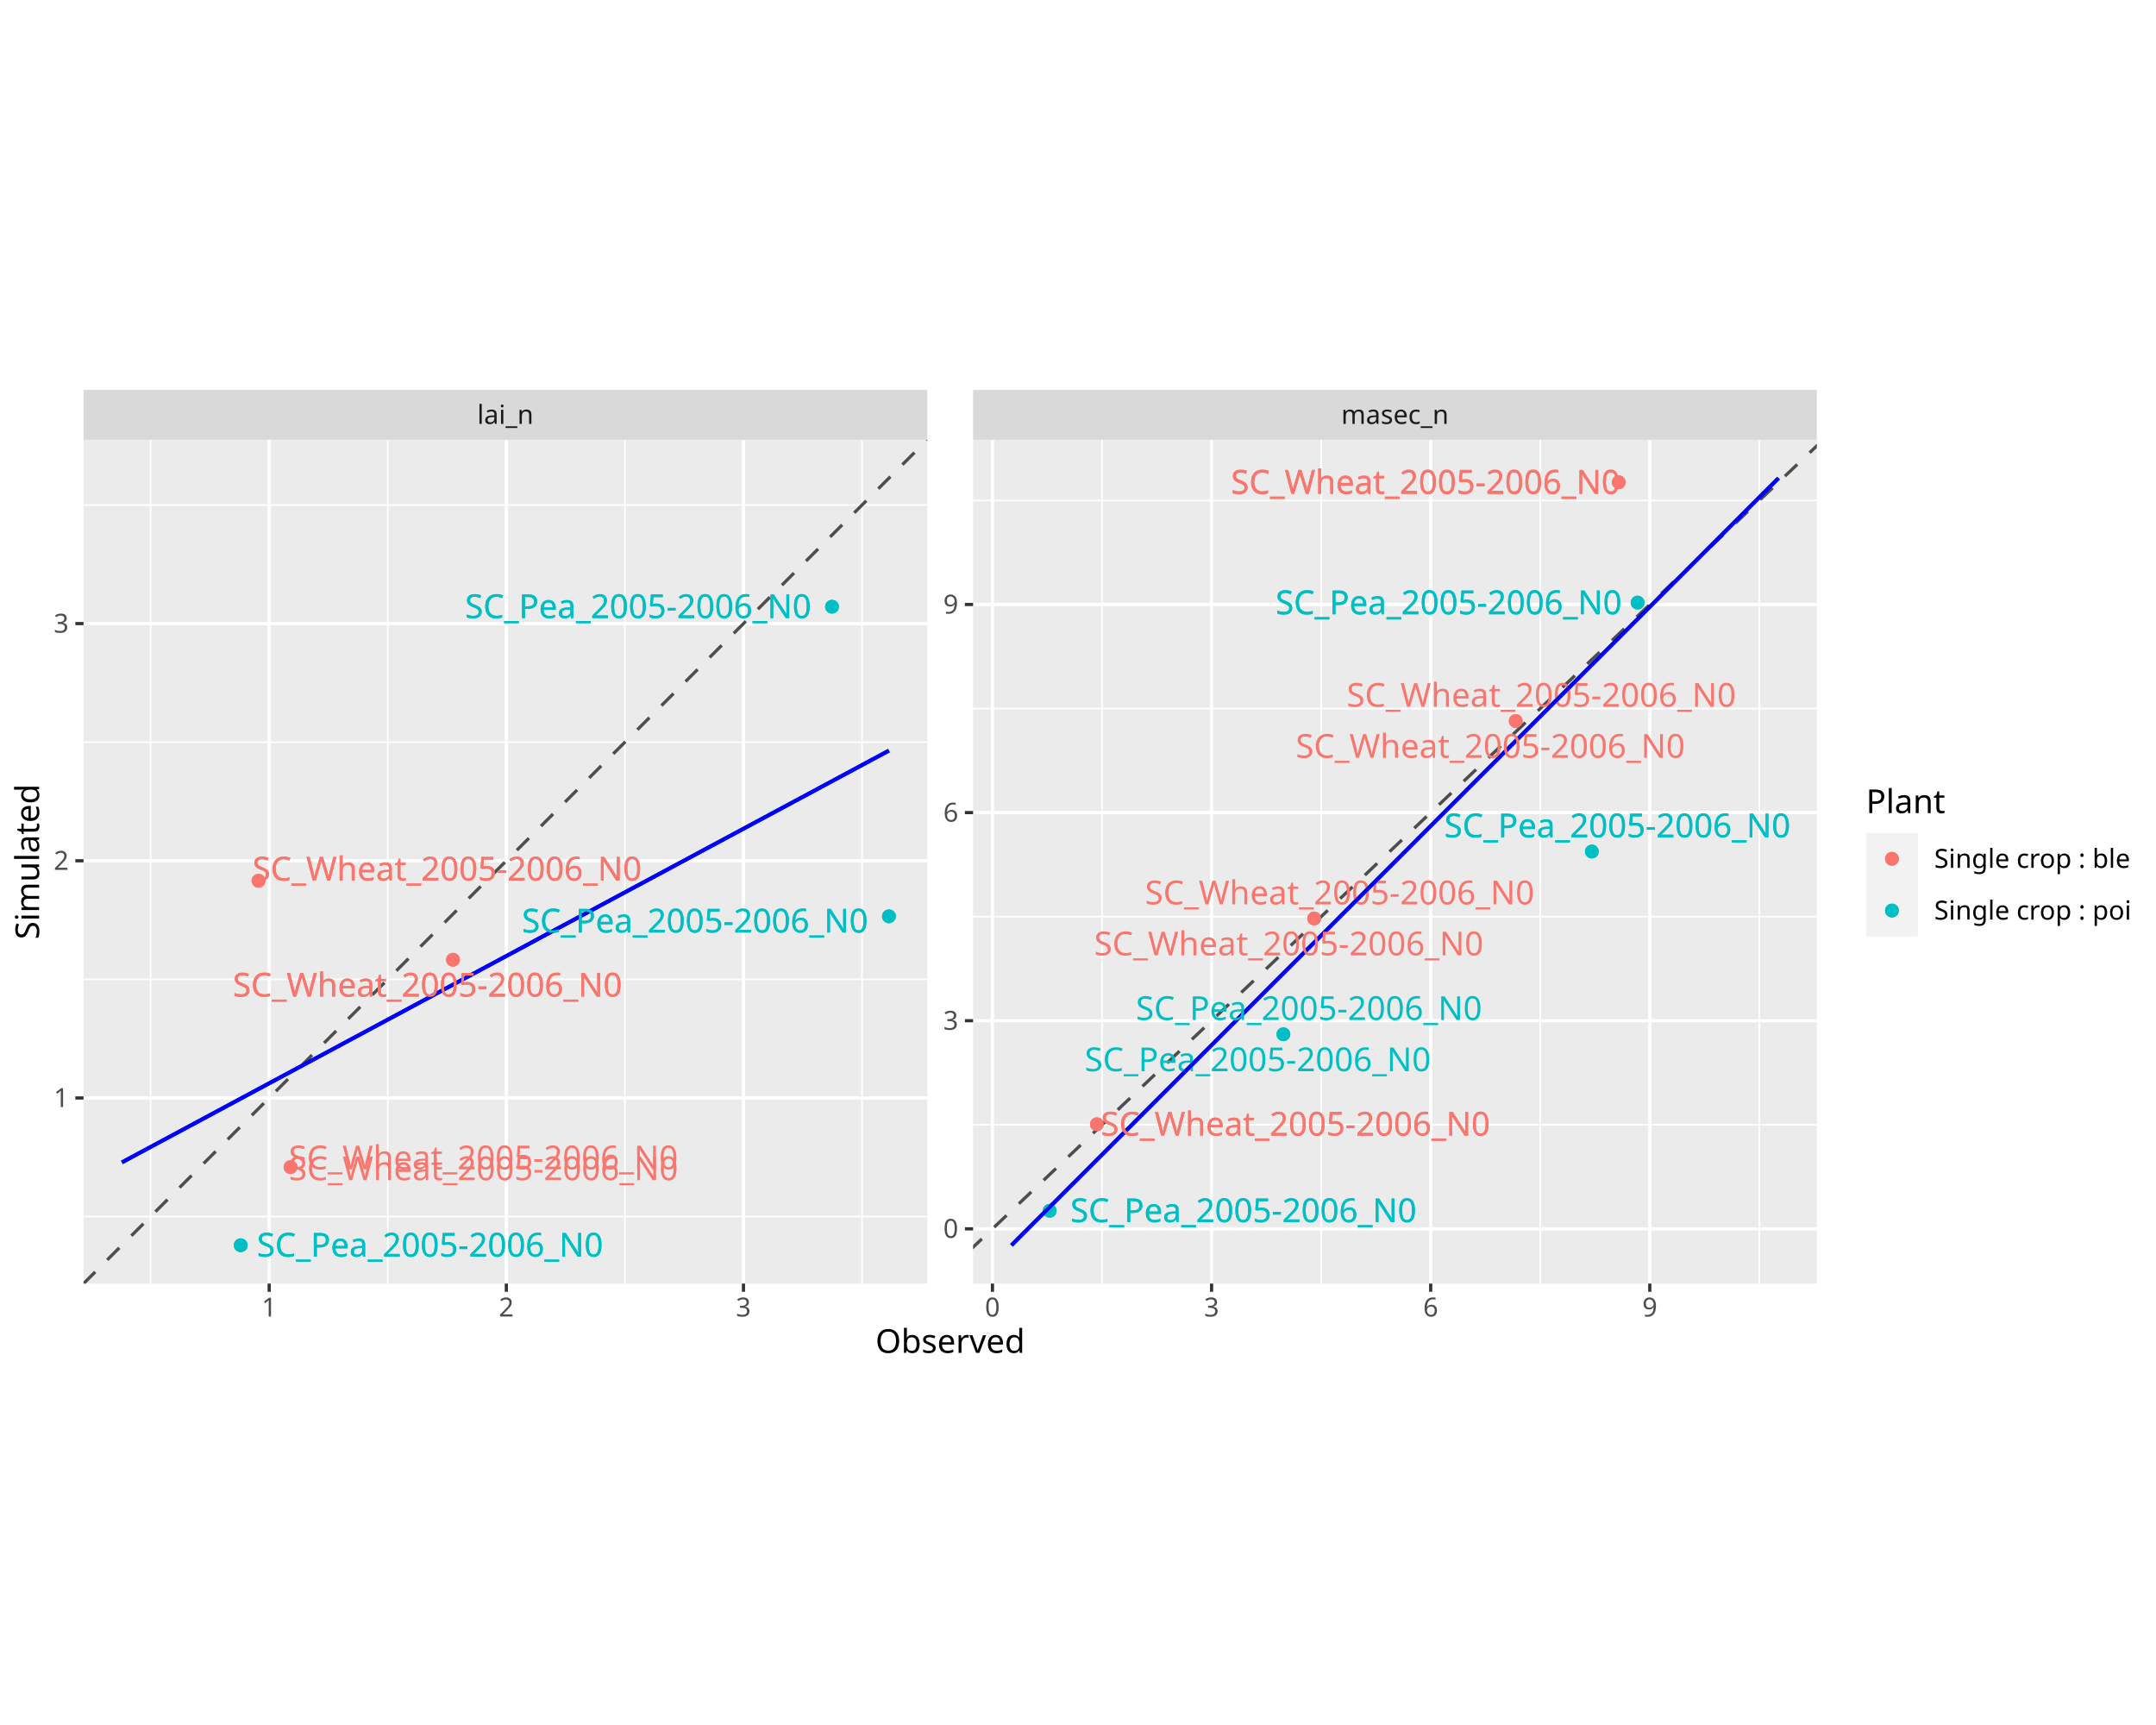
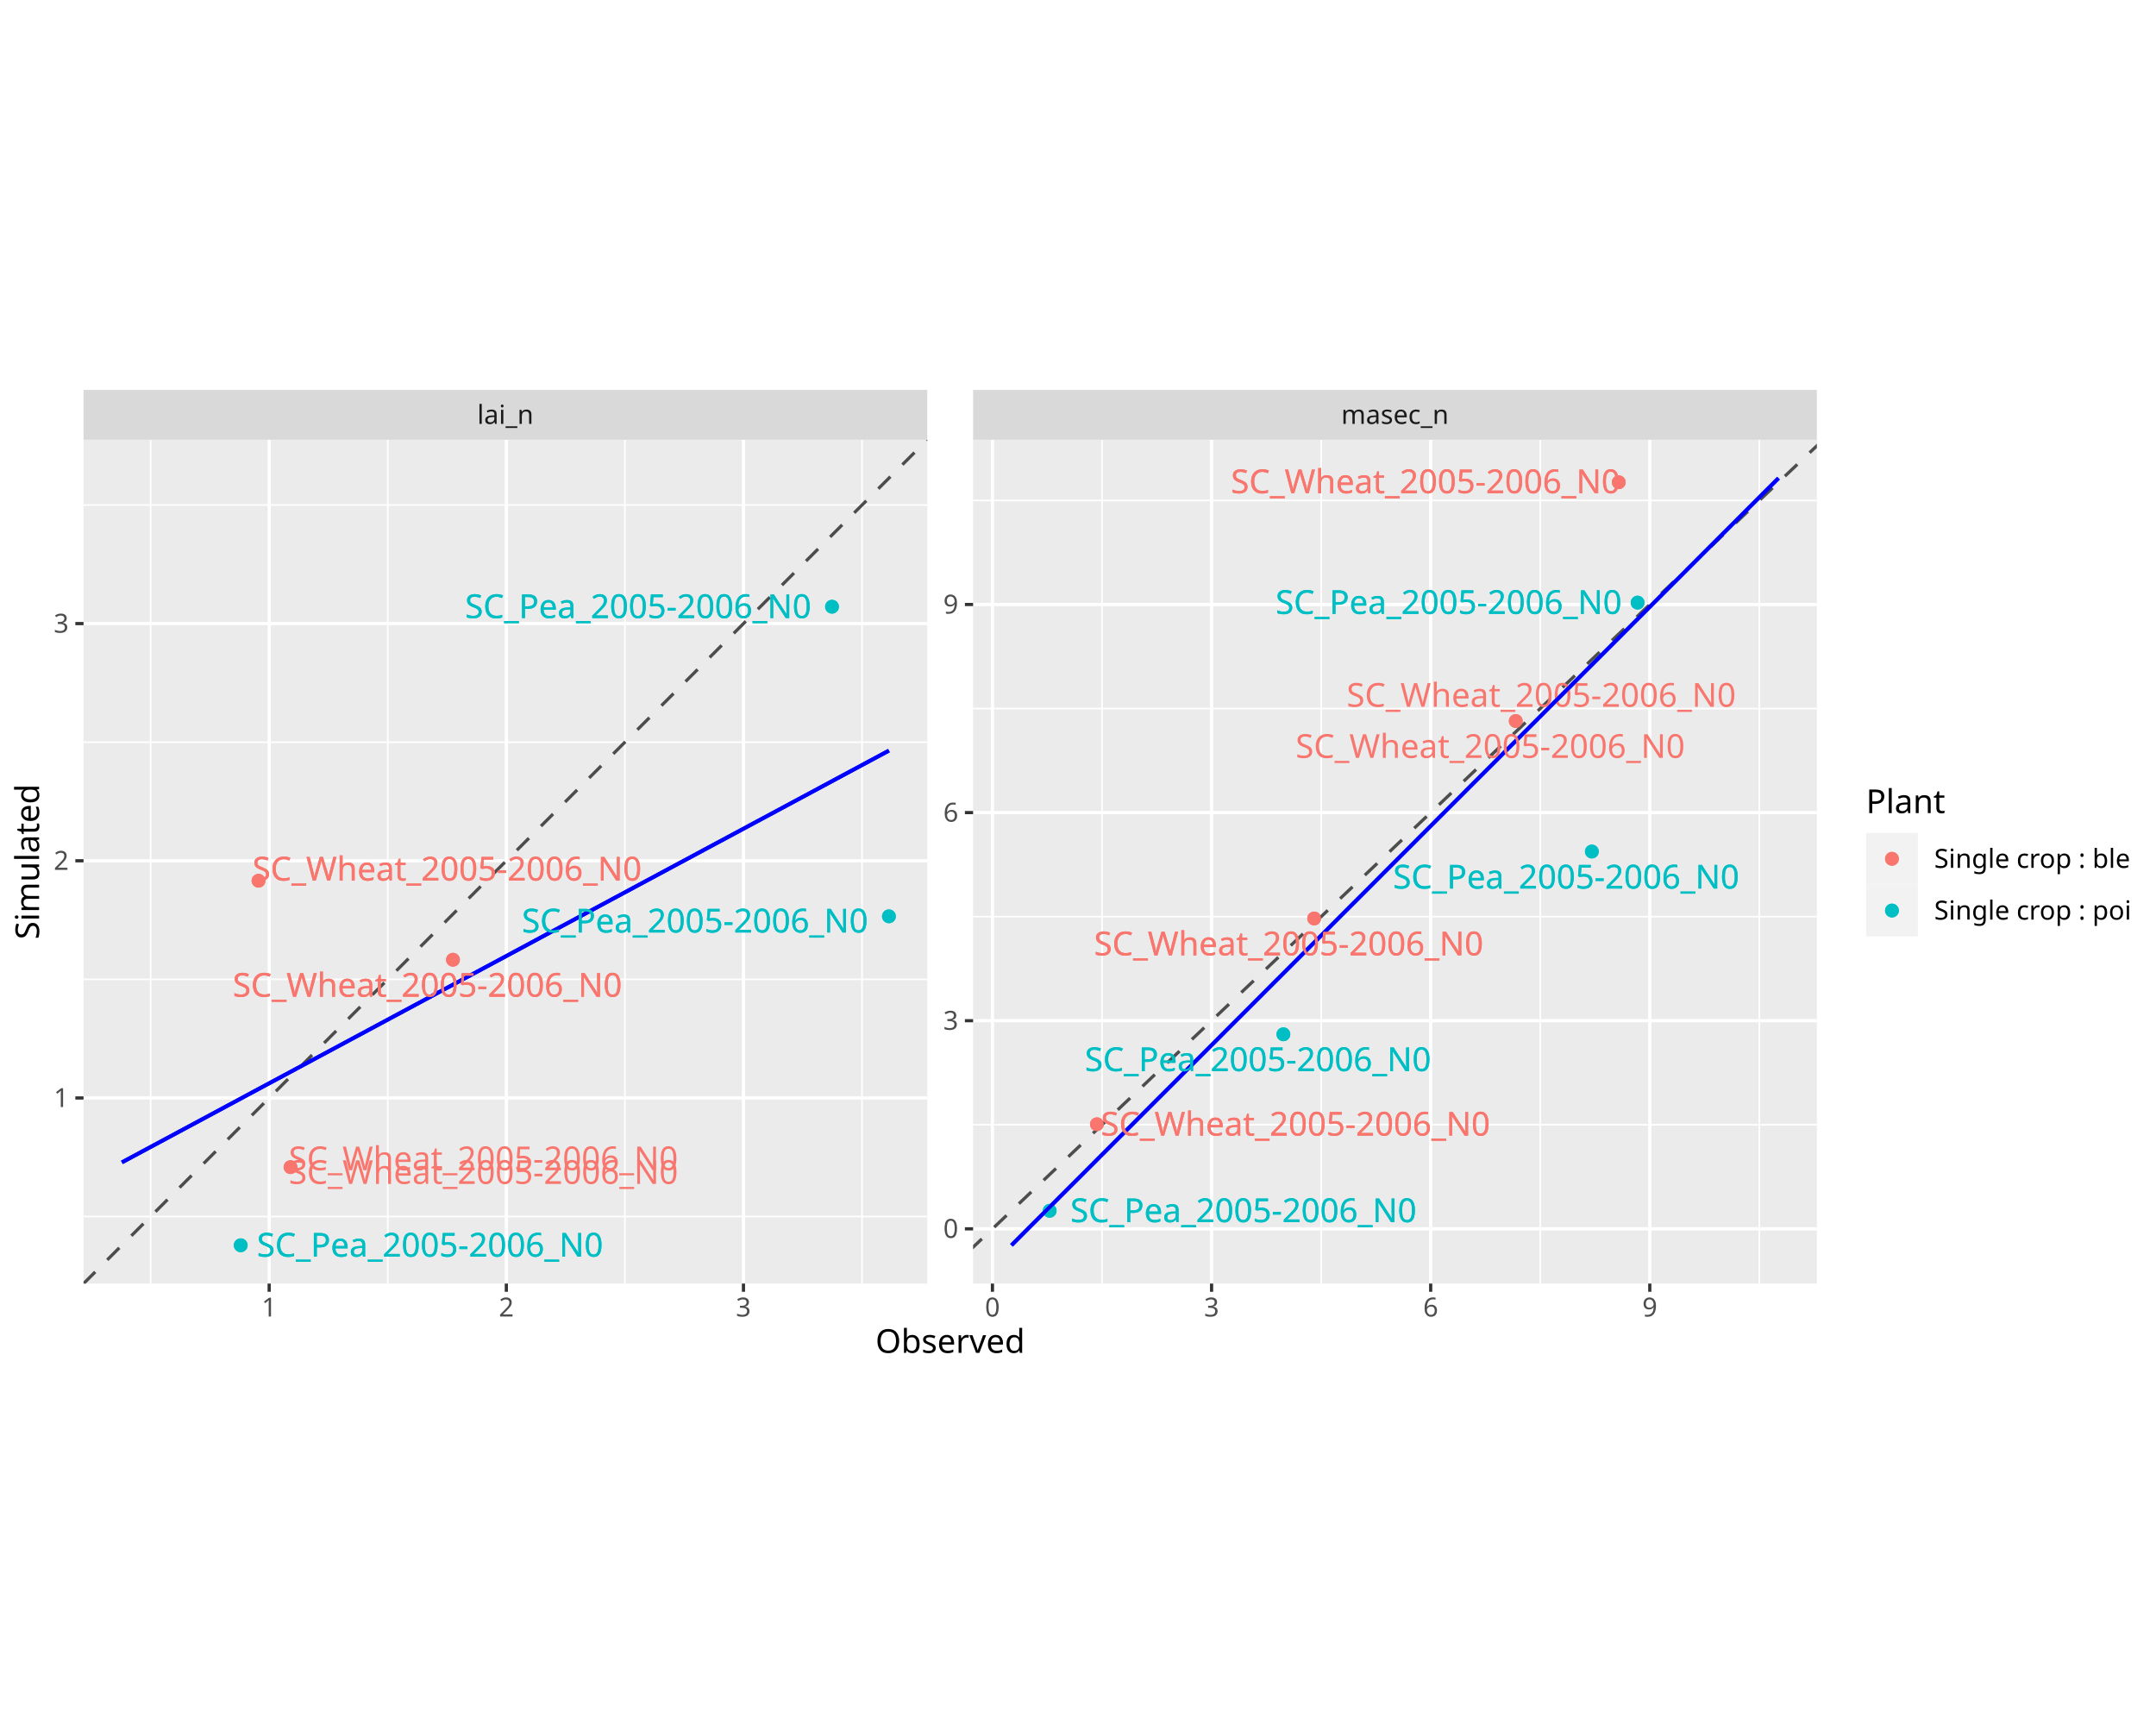
<svg xmlns="http://www.w3.org/2000/svg" class="svglite" data-engine-version="2.0" width="720.00pt" height="576.00pt" viewBox="0 0 720.00 576.00">
  <defs>
    <style type="text/css">
    .svglite line, .svglite polyline, .svglite polygon, .svglite path, .svglite rect, .svglite circle {
      fill: none;
      stroke: #000000;
      stroke-linecap: round;
      stroke-linejoin: round;
      stroke-miterlimit: 10.00;
    }
  </style>
  </defs>
  <rect width="100%" height="100%" style="stroke: none; fill: #FFFFFF;" />
  <defs>
    <clipPath id="cpMC4wMHw3MjAuMDB8MC4wMHw1NzYuMDA=">
      <rect x="0.00" y="0.00" width="720.00" height="576.00" />
    </clipPath>
  </defs>
  <g clip-path="url(#cpMC4wMHw3MjAuMDB8MC4wMHw1NzYuMDA=)">
</g>
  <defs>
    <clipPath id="cpMC4wMHw3MjAuMDB8MTE2LjUwfDQ1OS41MA==">
      <rect x="0.00" y="116.50" width="720.00" height="343.00" />
    </clipPath>
  </defs>
  <g clip-path="url(#cpMC4wMHw3MjAuMDB8MTE2LjUwfDQ1OS41MA==)">
    <rect x="-0" y="116.50" width="720.00" height="343.00" style="stroke-width: 1.07; stroke: #FFFFFF; fill: #FFFFFF;" />
  </g>
  <g clip-path="url(#cpMC4wMHw3MjAuMDB8MC4wMHw1NzYuMDA=)">
</g>
  <defs>
    <clipPath id="cpMjcuOTB8MzA5LjY3fDE0Ni44NXw0MjguNjE=">
      <rect x="27.90" y="146.85" width="281.77" height="281.77" />
    </clipPath>
  </defs>
  <g clip-path="url(#cpMjcuOTB8MzA5LjY3fDE0Ni44NXw0MjguNjE=)">
    <rect x="27.90" y="146.85" width="281.77" height="281.77" style="stroke-width: 1.07; stroke: none; fill: #EBEBEB;" />
    <polyline points="27.90,406.22 309.67,406.22 " style="stroke-width: 0.53; stroke: #FFFFFF; stroke-linecap: butt;" />
    <polyline points="27.90,327.02 309.67,327.02 " style="stroke-width: 0.53; stroke: #FFFFFF; stroke-linecap: butt;" />
    <polyline points="27.90,247.83 309.67,247.83 " style="stroke-width: 0.53; stroke: #FFFFFF; stroke-linecap: butt;" />
    <polyline points="27.90,168.63 309.67,168.63 " style="stroke-width: 0.53; stroke: #FFFFFF; stroke-linecap: butt;" />
    <polyline points="50.30,428.61 50.30,146.85 " style="stroke-width: 0.53; stroke: #FFFFFF; stroke-linecap: butt;" />
    <polyline points="129.49,428.61 129.49,146.85 " style="stroke-width: 0.53; stroke: #FFFFFF; stroke-linecap: butt;" />
    <polyline points="208.69,428.61 208.69,146.85 " style="stroke-width: 0.53; stroke: #FFFFFF; stroke-linecap: butt;" />
    <polyline points="287.88,428.61 287.88,146.85 " style="stroke-width: 0.53; stroke: #FFFFFF; stroke-linecap: butt;" />
    <polyline points="27.90,366.62 309.67,366.62 " style="stroke-width: 1.07; stroke: #FFFFFF; stroke-linecap: butt;" />
    <polyline points="27.90,287.42 309.67,287.42 " style="stroke-width: 1.07; stroke: #FFFFFF; stroke-linecap: butt;" />
    <polyline points="27.90,208.23 309.67,208.23 " style="stroke-width: 1.07; stroke: #FFFFFF; stroke-linecap: butt;" />
    <polyline points="89.89,428.61 89.89,146.85 " style="stroke-width: 1.07; stroke: #FFFFFF; stroke-linecap: butt;" />
    <polyline points="169.09,428.61 169.09,146.85 " style="stroke-width: 1.07; stroke: #FFFFFF; stroke-linecap: butt;" />
    <polyline points="248.28,428.61 248.28,146.85 " style="stroke-width: 1.07; stroke: #FFFFFF; stroke-linecap: butt;" />
    <circle cx="80.39" cy="415.81" r="1.95" style="stroke-width: 0.71; stroke: #00BFC4; fill: #00BFC4;" />
    <circle cx="296.86" cy="305.97" r="1.95" style="stroke-width: 0.71; stroke: #00BFC4; fill: #00BFC4;" />
    <circle cx="277.85" cy="202.59" r="1.95" style="stroke-width: 0.71; stroke: #00BFC4; fill: #00BFC4;" />
    <circle cx="97.02" cy="389.72" r="1.95" style="stroke-width: 0.71; stroke: #F8766D; fill: #F8766D;" />
    <circle cx="151.27" cy="320.47" r="1.95" style="stroke-width: 0.71; stroke: #F8766D; fill: #F8766D;" />
    <circle cx="86.33" cy="294.09" r="1.95" style="stroke-width: 0.71; stroke: #F8766D; fill: #F8766D;" />
    <line x1="-253.87" y1="710.38" x2="591.43" y2="-134.92" style="stroke-width: 1.07; stroke: #4D4D4D; stroke-dasharray: 5.69,5.69; stroke-linecap: butt;" />
    <polyline points="40.71,388.13 43.95,386.39 47.19,384.65 50.43,382.91 53.68,381.17 56.92,379.43 60.16,377.69 63.40,375.95 66.65,374.21 69.89,372.47 73.13,370.73 76.37,368.99 79.62,367.24 82.86,365.50 86.10,363.76 89.34,362.02 92.59,360.28 95.83,358.54 99.07,356.80 102.31,355.06 105.55,353.32 108.80,351.58 112.04,349.84 115.28,348.10 118.52,346.36 121.77,344.62 125.01,342.88 128.25,341.14 131.49,339.40 134.74,337.66 137.98,335.92 141.22,334.18 144.46,332.44 147.71,330.70 150.95,328.96 154.19,327.22 157.43,325.48 160.68,323.74 163.92,322.00 167.16,320.26 170.40,318.52 173.65,316.78 176.89,315.04 180.13,313.29 183.37,311.55 186.62,309.81 189.86,308.07 193.10,306.33 196.34,304.59 199.59,302.85 202.83,301.11 206.07,299.37 209.31,297.63 212.55,295.89 215.80,294.15 219.04,292.41 222.28,290.67 225.52,288.93 228.77,287.19 232.01,285.45 235.25,283.71 238.49,281.97 241.74,280.23 244.98,278.49 248.22,276.75 251.46,275.01 254.71,273.27 257.95,271.53 261.19,269.79 264.43,268.05 267.68,266.31 270.92,264.57 274.16,262.83 277.40,261.09 280.65,259.34 283.89,257.60 287.13,255.86 290.37,254.12 293.62,252.38 296.86,250.64 " style="stroke-width: 1.28; stroke: #0000FF; stroke-linecap: butt;" />
    <circle cx="40.71" cy="376.12" r="1.95" style="stroke-width: 0.71; stroke: none;" />
    <circle cx="150.54" cy="159.66" r="1.95" style="stroke-width: 0.71; stroke: none;" />
    <circle cx="253.93" cy="178.66" r="1.95" style="stroke-width: 0.71; stroke: none;" />
    <circle cx="66.79" cy="359.49" r="1.95" style="stroke-width: 0.71; stroke: none;" />
    <circle cx="136.05" cy="305.24" r="1.95" style="stroke-width: 0.71; stroke: none;" />
    <circle cx="162.42" cy="370.18" r="1.95" style="stroke-width: 0.71; stroke: none;" />
    <text x="143.60" y="419.61" text-anchor="middle" style="font-size: 11.04px; fill: #00BFC4; font-family: sans;" textLength="120.32px" lengthAdjust="spacingAndGlyphs">SC_Pea_2005-2006_N0</text>
    <text x="232.09" y="311.38" text-anchor="middle" style="font-size: 11.04px; fill: #00BFC4; font-family: sans;" textLength="120.32px" lengthAdjust="spacingAndGlyphs">SC_Pea_2005-2006_N0</text>
    <text x="213.12" y="206.39" text-anchor="middle" style="font-size: 11.04px; fill: #00BFC4; font-family: sans;" textLength="120.32px" lengthAdjust="spacingAndGlyphs">SC_Pea_2005-2006_N0</text>
-     <text x="161.41" y="390.45" text-anchor="middle" style="font-size: 11.04px; fill: #F8766D; font-family: sans;" textLength="132.58px" lengthAdjust="spacingAndGlyphs">SC_Wheat_2005-2006_N0</text>
-     <text x="142.75" y="332.76" text-anchor="middle" style="font-size: 11.04px; fill: #F8766D; font-family: sans;" textLength="132.58px" lengthAdjust="spacingAndGlyphs">SC_Wheat_2005-2006_N0</text>
+     <text x="161.44" y="395.32" text-anchor="middle" style="font-size: 11.04px; fill: #F8766D; font-family: sans;" textLength="132.58px" lengthAdjust="spacingAndGlyphs">SC_Wheat_2005-2006_N0</text>
+     <text x="142.72" y="332.82" text-anchor="middle" style="font-size: 11.04px; fill: #F8766D; font-family: sans;" textLength="132.58px" lengthAdjust="spacingAndGlyphs">SC_Wheat_2005-2006_N0</text>
    <text x="149.30" y="294.03" text-anchor="middle" style="font-size: 11.04px; fill: #F8766D; font-family: sans;" textLength="132.58px" lengthAdjust="spacingAndGlyphs">SC_Wheat_2005-2006_N0</text>
    <circle cx="80.39" cy="415.81" r="1.95" style="stroke-width: 0.71; stroke: #00BFC4; fill: #00BFC4;" />
    <circle cx="296.86" cy="305.97" r="1.95" style="stroke-width: 0.71; stroke: #00BFC4; fill: #00BFC4;" />
    <circle cx="277.85" cy="202.59" r="1.95" style="stroke-width: 0.71; stroke: #00BFC4; fill: #00BFC4;" />
    <circle cx="97.02" cy="389.72" r="1.95" style="stroke-width: 0.71; stroke: #F8766D; fill: #F8766D;" />
    <circle cx="151.27" cy="320.47" r="1.95" style="stroke-width: 0.71; stroke: #F8766D; fill: #F8766D;" />
    <circle cx="86.33" cy="294.09" r="1.95" style="stroke-width: 0.71; stroke: #F8766D; fill: #F8766D;" />
    <polyline points="40.71,388.13 43.95,386.39 47.19,384.65 50.43,382.91 53.68,381.17 56.92,379.43 60.16,377.69 63.40,375.95 66.65,374.21 69.89,372.47 73.13,370.73 76.37,368.99 79.62,367.24 82.86,365.50 86.10,363.76 89.34,362.02 92.59,360.28 95.83,358.54 99.07,356.80 102.31,355.06 105.55,353.32 108.80,351.58 112.04,349.84 115.28,348.10 118.52,346.36 121.77,344.62 125.01,342.88 128.25,341.14 131.49,339.40 134.74,337.66 137.98,335.92 141.22,334.18 144.46,332.44 147.71,330.70 150.95,328.96 154.19,327.22 157.43,325.48 160.68,323.74 163.92,322.00 167.16,320.26 170.40,318.52 173.65,316.78 176.89,315.04 180.13,313.29 183.37,311.55 186.62,309.81 189.86,308.07 193.10,306.33 196.34,304.59 199.59,302.85 202.83,301.11 206.07,299.37 209.31,297.63 212.55,295.89 215.80,294.15 219.04,292.41 222.28,290.67 225.52,288.93 228.77,287.19 232.01,285.45 235.25,283.71 238.49,281.97 241.74,280.23 244.98,278.49 248.22,276.75 251.46,275.01 254.71,273.27 257.95,271.53 261.19,269.79 264.43,268.05 267.68,266.31 270.92,264.57 274.16,262.83 277.40,261.09 280.65,259.34 283.89,257.60 287.13,255.86 290.37,254.12 293.62,252.38 296.86,250.64 " style="stroke-width: 1.28; stroke: #0000FF; stroke-linecap: butt;" />
-     <text x="143.60" y="419.60" text-anchor="middle" style="font-size: 11.04px; fill: #00BFC4; font-family: sans;" textLength="120.32px" lengthAdjust="spacingAndGlyphs">SC_Pea_2005-2006_N0</text>
+     <text x="143.60" y="419.61" text-anchor="middle" style="font-size: 11.04px; fill: #00BFC4; font-family: sans;" textLength="120.32px" lengthAdjust="spacingAndGlyphs">SC_Pea_2005-2006_N0</text>
    <text x="232.09" y="311.37" text-anchor="middle" style="font-size: 11.04px; fill: #00BFC4; font-family: sans;" textLength="120.32px" lengthAdjust="spacingAndGlyphs">SC_Pea_2005-2006_N0</text>
    <text x="213.12" y="206.38" text-anchor="middle" style="font-size: 11.04px; fill: #00BFC4; font-family: sans;" textLength="120.32px" lengthAdjust="spacingAndGlyphs">SC_Pea_2005-2006_N0</text>
-     <text x="161.45" y="394.08" text-anchor="middle" style="font-size: 11.04px; fill: #F8766D; font-family: sans;" textLength="132.58px" lengthAdjust="spacingAndGlyphs">SC_Wheat_2005-2006_N0</text>
-     <text x="142.77" y="332.79" text-anchor="middle" style="font-size: 11.04px; fill: #F8766D; font-family: sans;" textLength="132.58px" lengthAdjust="spacingAndGlyphs">SC_Wheat_2005-2006_N0</text>
+     <text x="161.42" y="390.75" text-anchor="middle" style="font-size: 11.04px; fill: #F8766D; font-family: sans;" textLength="132.58px" lengthAdjust="spacingAndGlyphs">SC_Wheat_2005-2006_N0</text>
+     <text x="142.74" y="332.83" text-anchor="middle" style="font-size: 11.04px; fill: #F8766D; font-family: sans;" textLength="132.58px" lengthAdjust="spacingAndGlyphs">SC_Wheat_2005-2006_N0</text>
    <text x="149.30" y="294.02" text-anchor="middle" style="font-size: 11.04px; fill: #F8766D; font-family: sans;" textLength="132.58px" lengthAdjust="spacingAndGlyphs">SC_Wheat_2005-2006_N0</text>
  </g>
  <g clip-path="url(#cpMC4wMHw3MjAuMDB8MC4wMHw1NzYuMDA=)">
</g>
  <defs>
    <clipPath id="cpMzI0Ljk3fDYwNi43NHwxNDYuODV8NDI4LjYx">
      <rect x="324.97" y="146.85" width="281.77" height="281.77" />
    </clipPath>
  </defs>
  <g clip-path="url(#cpMzI0Ljk3fDYwNi43NHwxNDYuODV8NDI4LjYx)">
    <rect x="324.97" y="146.85" width="281.77" height="281.77" style="stroke-width: 1.07; stroke: none; fill: #EBEBEB;" />
    <polyline points="324.97,375.57 606.74,375.57 " style="stroke-width: 0.53; stroke: #FFFFFF; stroke-linecap: butt;" />
    <polyline points="324.97,306.08 606.74,306.08 " style="stroke-width: 0.53; stroke: #FFFFFF; stroke-linecap: butt;" />
    <polyline points="324.97,236.60 606.74,236.60 " style="stroke-width: 0.53; stroke: #FFFFFF; stroke-linecap: butt;" />
    <polyline points="324.97,167.11 606.74,167.11 " style="stroke-width: 0.53; stroke: #FFFFFF; stroke-linecap: butt;" />
    <polyline points="368.02,428.61 368.02,146.85 " style="stroke-width: 0.53; stroke: #FFFFFF; stroke-linecap: butt;" />
    <polyline points="441.19,428.61 441.19,146.85 " style="stroke-width: 0.53; stroke: #FFFFFF; stroke-linecap: butt;" />
    <polyline points="514.36,428.61 514.36,146.85 " style="stroke-width: 0.53; stroke: #FFFFFF; stroke-linecap: butt;" />
    <polyline points="587.53,428.61 587.53,146.85 " style="stroke-width: 0.53; stroke: #FFFFFF; stroke-linecap: butt;" />
    <polyline points="324.97,410.32 606.74,410.32 " style="stroke-width: 1.07; stroke: #FFFFFF; stroke-linecap: butt;" />
    <polyline points="324.97,340.83 606.74,340.83 " style="stroke-width: 1.07; stroke: #FFFFFF; stroke-linecap: butt;" />
    <polyline points="324.97,271.34 606.74,271.34 " style="stroke-width: 1.07; stroke: #FFFFFF; stroke-linecap: butt;" />
    <polyline points="324.97,201.85 606.74,201.85 " style="stroke-width: 1.07; stroke: #FFFFFF; stroke-linecap: butt;" />
    <polyline points="331.43,428.61 331.43,146.85 " style="stroke-width: 1.07; stroke: #FFFFFF; stroke-linecap: butt;" />
    <polyline points="404.61,428.61 404.61,146.85 " style="stroke-width: 1.07; stroke: #FFFFFF; stroke-linecap: butt;" />
    <polyline points="477.78,428.61 477.78,146.85 " style="stroke-width: 1.07; stroke: #FFFFFF; stroke-linecap: butt;" />
    <polyline points="550.95,428.61 550.95,146.85 " style="stroke-width: 1.07; stroke: #FFFFFF; stroke-linecap: butt;" />
    <circle cx="350.54" cy="404.29" r="1.95" style="stroke-width: 0.71; stroke: #00BFC4; fill: #00BFC4;" />
    <circle cx="428.59" cy="345.36" r="1.95" style="stroke-width: 0.71; stroke: #00BFC4; fill: #00BFC4;" />
    <circle cx="531.60" cy="284.34" r="1.95" style="stroke-width: 0.71; stroke: #00BFC4; fill: #00BFC4;" />
    <circle cx="546.88" cy="201.22" r="1.95" style="stroke-width: 0.71; stroke: #00BFC4; fill: #00BFC4;" />
    <circle cx="366.31" cy="375.40" r="1.95" style="stroke-width: 0.71; stroke: #F8766D; fill: #F8766D;" />
    <circle cx="438.87" cy="306.69" r="1.95" style="stroke-width: 0.71; stroke: #F8766D; fill: #F8766D;" />
    <circle cx="506.19" cy="240.76" r="1.95" style="stroke-width: 0.71; stroke: #F8766D; fill: #F8766D;" />
    <circle cx="540.58" cy="161.03" r="1.95" style="stroke-width: 0.71; stroke: #F8766D; fill: #F8766D;" />
    <line x1="43.20" y1="684.04" x2="888.50" y2="-118.71" style="stroke-width: 1.07; stroke: #4D4D4D; stroke-dasharray: 5.69,5.69; stroke-linecap: butt;" />
    <polyline points="337.78,415.81 341.02,412.56 344.26,409.32 347.51,406.08 350.75,402.84 353.99,399.59 357.23,396.35 360.48,393.11 363.72,389.87 366.96,386.62 370.20,383.38 373.44,380.14 376.69,376.90 379.93,373.65 383.17,370.41 386.41,367.17 389.66,363.93 392.90,360.69 396.14,357.44 399.38,354.20 402.63,350.96 405.87,347.72 409.11,344.47 412.35,341.23 415.60,337.99 418.84,334.75 422.08,331.50 425.32,328.26 428.57,325.02 431.81,321.78 435.05,318.53 438.29,315.29 441.54,312.05 444.78,308.81 448.02,305.56 451.26,302.32 454.51,299.08 457.75,295.84 460.99,292.59 464.23,289.35 467.47,286.11 470.72,282.87 473.96,279.62 477.20,276.38 480.44,273.14 483.69,269.90 486.93,266.66 490.17,263.41 493.41,260.17 496.66,256.93 499.90,253.69 503.14,250.44 506.38,247.20 509.63,243.96 512.87,240.72 516.11,237.47 519.35,234.23 522.60,230.99 525.84,227.75 529.08,224.50 532.32,221.26 535.57,218.02 538.81,214.78 542.05,211.53 545.29,208.29 548.54,205.05 551.78,201.81 555.02,198.56 558.26,195.32 561.51,192.08 564.75,188.84 567.99,185.59 571.23,182.35 574.47,179.11 577.72,175.87 580.96,172.63 584.20,169.38 587.44,166.14 590.69,162.90 593.93,159.66 " style="stroke-width: 1.28; stroke: #0000FF; stroke-linecap: butt;" />
    <circle cx="337.78" cy="392.17" r="1.95" style="stroke-width: 0.71; stroke: none;" />
    <circle cx="399.83" cy="318.05" r="1.95" style="stroke-width: 0.71; stroke: none;" />
    <circle cx="464.09" cy="220.23" r="1.95" style="stroke-width: 0.71; stroke: none;" />
    <circle cx="551.61" cy="205.71" r="1.95" style="stroke-width: 0.71; stroke: none;" />
    <circle cx="368.20" cy="377.19" r="1.95" style="stroke-width: 0.71; stroke: none;" />
    <circle cx="440.55" cy="308.28" r="1.95" style="stroke-width: 0.71; stroke: none;" />
    <circle cx="509.98" cy="244.36" r="1.95" style="stroke-width: 0.71; stroke: none;" />
    <circle cx="593.93" cy="211.70" r="1.95" style="stroke-width: 0.71; stroke: none;" />
    <text x="415.25" y="408.09" text-anchor="middle" style="font-size: 11.04px; fill: #00BFC4; font-family: sans;" textLength="120.32px" lengthAdjust="spacingAndGlyphs">SC_Pea_2005-2006_N0</text>
-     <text x="420.03" y="357.69" text-anchor="middle" style="font-size: 11.04px; fill: #00BFC4; font-family: sans;" textLength="120.32px" lengthAdjust="spacingAndGlyphs">SC_Pea_2005-2006_N0</text>
-     <text x="540.14" y="279.58" text-anchor="middle" style="font-size: 11.04px; fill: #00BFC4; font-family: sans;" textLength="120.32px" lengthAdjust="spacingAndGlyphs">SC_Pea_2005-2006_N0</text>
-     <text x="483.80" y="205.02" text-anchor="middle" style="font-size: 11.04px; fill: #00BFC4; font-family: sans;" textLength="120.32px" lengthAdjust="spacingAndGlyphs">SC_Pea_2005-2006_N0</text>
+     <text x="420.08" y="357.66" text-anchor="middle" style="font-size: 11.04px; fill: #00BFC4; font-family: sans;" textLength="120.32px" lengthAdjust="spacingAndGlyphs">SC_Pea_2005-2006_N0</text>
+     <text x="523.04" y="296.68" text-anchor="middle" style="font-size: 11.04px; fill: #00BFC4; font-family: sans;" textLength="120.32px" lengthAdjust="spacingAndGlyphs">SC_Pea_2005-2006_N0</text>
+     <text x="483.80" y="205.01" text-anchor="middle" style="font-size: 11.04px; fill: #00BFC4; font-family: sans;" textLength="120.32px" lengthAdjust="spacingAndGlyphs">SC_Pea_2005-2006_N0</text>
    <text x="432.63" y="379.20" text-anchor="middle" style="font-size: 11.04px; fill: #F8766D; font-family: sans;" textLength="132.58px" lengthAdjust="spacingAndGlyphs">SC_Wheat_2005-2006_N0</text>
-     <text x="447.39" y="301.98" text-anchor="middle" style="font-size: 11.04px; fill: #F8766D; font-family: sans;" textLength="132.58px" lengthAdjust="spacingAndGlyphs">SC_Wheat_2005-2006_N0</text>
-     <text x="514.73" y="236.00" text-anchor="middle" style="font-size: 11.04px; fill: #F8766D; font-family: sans;" textLength="132.58px" lengthAdjust="spacingAndGlyphs">SC_Wheat_2005-2006_N0</text>
-     <text x="476.08" y="164.78" text-anchor="middle" style="font-size: 11.04px; fill: #F8766D; font-family: sans;" textLength="132.58px" lengthAdjust="spacingAndGlyphs">SC_Wheat_2005-2006_N0</text>
+     <text x="430.35" y="319.01" text-anchor="middle" style="font-size: 11.04px; fill: #F8766D; font-family: sans;" textLength="132.58px" lengthAdjust="spacingAndGlyphs">SC_Wheat_2005-2006_N0</text>
+     <text x="514.71" y="236.01" text-anchor="middle" style="font-size: 11.04px; fill: #F8766D; font-family: sans;" textLength="132.58px" lengthAdjust="spacingAndGlyphs">SC_Wheat_2005-2006_N0</text>
+     <text x="476.08" y="164.70" text-anchor="middle" style="font-size: 11.04px; fill: #F8766D; font-family: sans;" textLength="132.58px" lengthAdjust="spacingAndGlyphs">SC_Wheat_2005-2006_N0</text>
    <circle cx="350.54" cy="404.29" r="1.95" style="stroke-width: 0.71; stroke: #00BFC4; fill: #00BFC4;" />
    <circle cx="428.59" cy="345.36" r="1.95" style="stroke-width: 0.71; stroke: #00BFC4; fill: #00BFC4;" />
    <circle cx="531.60" cy="284.34" r="1.95" style="stroke-width: 0.71; stroke: #00BFC4; fill: #00BFC4;" />
    <circle cx="546.88" cy="201.22" r="1.95" style="stroke-width: 0.71; stroke: #00BFC4; fill: #00BFC4;" />
    <circle cx="366.31" cy="375.40" r="1.95" style="stroke-width: 0.71; stroke: #F8766D; fill: #F8766D;" />
    <circle cx="438.87" cy="306.69" r="1.95" style="stroke-width: 0.71; stroke: #F8766D; fill: #F8766D;" />
    <circle cx="506.19" cy="240.76" r="1.95" style="stroke-width: 0.71; stroke: #F8766D; fill: #F8766D;" />
    <circle cx="540.58" cy="161.03" r="1.95" style="stroke-width: 0.71; stroke: #F8766D; fill: #F8766D;" />
    <polyline points="337.78,415.81 341.02,412.56 344.26,409.32 347.51,406.08 350.75,402.84 353.99,399.59 357.23,396.35 360.48,393.11 363.72,389.87 366.96,386.62 370.20,383.38 373.44,380.14 376.69,376.90 379.93,373.65 383.17,370.41 386.41,367.17 389.66,363.93 392.90,360.69 396.14,357.44 399.38,354.20 402.63,350.96 405.87,347.72 409.11,344.47 412.35,341.23 415.60,337.99 418.84,334.75 422.08,331.50 425.32,328.26 428.57,325.02 431.81,321.78 435.05,318.53 438.29,315.29 441.54,312.05 444.78,308.81 448.02,305.56 451.26,302.32 454.51,299.08 457.75,295.84 460.99,292.59 464.23,289.35 467.47,286.11 470.72,282.87 473.96,279.62 477.20,276.38 480.44,273.14 483.69,269.90 486.93,266.66 490.17,263.41 493.41,260.17 496.66,256.93 499.90,253.69 503.14,250.44 506.38,247.20 509.63,243.96 512.87,240.72 516.11,237.47 519.35,234.23 522.60,230.99 525.84,227.75 529.08,224.50 532.32,221.26 535.57,218.02 538.81,214.78 542.05,211.53 545.29,208.29 548.54,205.05 551.78,201.81 555.02,198.56 558.26,195.32 561.51,192.08 564.75,188.84 567.99,185.59 571.23,182.35 574.47,179.11 577.72,175.87 580.96,172.63 584.20,169.38 587.44,166.14 590.69,162.90 593.93,159.66 " style="stroke-width: 1.28; stroke: #0000FF; stroke-linecap: butt;" />
    <text x="415.25" y="408.09" text-anchor="middle" style="font-size: 11.04px; fill: #00BFC4; font-family: sans;" textLength="120.32px" lengthAdjust="spacingAndGlyphs">SC_Pea_2005-2006_N0</text>
-     <text x="437.13" y="340.59" text-anchor="middle" style="font-size: 11.04px; fill: #00BFC4; font-family: sans;" textLength="120.32px" lengthAdjust="spacingAndGlyphs">SC_Pea_2005-2006_N0</text>
-     <text x="540.12" y="279.61" text-anchor="middle" style="font-size: 11.04px; fill: #00BFC4; font-family: sans;" textLength="120.32px" lengthAdjust="spacingAndGlyphs">SC_Pea_2005-2006_N0</text>
-     <text x="483.80" y="205.17" text-anchor="middle" style="font-size: 11.04px; fill: #00BFC4; font-family: sans;" textLength="120.32px" lengthAdjust="spacingAndGlyphs">SC_Pea_2005-2006_N0</text>
-     <text x="432.63" y="379.19" text-anchor="middle" style="font-size: 11.04px; fill: #F8766D; font-family: sans;" textLength="132.58px" lengthAdjust="spacingAndGlyphs">SC_Wheat_2005-2006_N0</text>
+     <text x="420.11" y="357.66" text-anchor="middle" style="font-size: 11.04px; fill: #00BFC4; font-family: sans;" textLength="120.32px" lengthAdjust="spacingAndGlyphs">SC_Pea_2005-2006_N0</text>
+     <text x="523.03" y="296.71" text-anchor="middle" style="font-size: 11.04px; fill: #00BFC4; font-family: sans;" textLength="120.32px" lengthAdjust="spacingAndGlyphs">SC_Pea_2005-2006_N0</text>
+     <text x="483.80" y="205.00" text-anchor="middle" style="font-size: 11.04px; fill: #00BFC4; font-family: sans;" textLength="120.32px" lengthAdjust="spacingAndGlyphs">SC_Pea_2005-2006_N0</text>
+     <text x="432.63" y="379.20" text-anchor="middle" style="font-size: 11.04px; fill: #F8766D; font-family: sans;" textLength="132.58px" lengthAdjust="spacingAndGlyphs">SC_Wheat_2005-2006_N0</text>
    <text x="430.40" y="319.00" text-anchor="middle" style="font-size: 11.04px; fill: #F8766D; font-family: sans;" textLength="132.58px" lengthAdjust="spacingAndGlyphs">SC_Wheat_2005-2006_N0</text>
-     <text x="497.70" y="253.04" text-anchor="middle" style="font-size: 11.04px; fill: #F8766D; font-family: sans;" textLength="132.58px" lengthAdjust="spacingAndGlyphs">SC_Wheat_2005-2006_N0</text>
-     <text x="476.08" y="164.96" text-anchor="middle" style="font-size: 11.04px; fill: #F8766D; font-family: sans;" textLength="132.58px" lengthAdjust="spacingAndGlyphs">SC_Wheat_2005-2006_N0</text>
+     <text x="497.67" y="253.08" text-anchor="middle" style="font-size: 11.04px; fill: #F8766D; font-family: sans;" textLength="132.58px" lengthAdjust="spacingAndGlyphs">SC_Wheat_2005-2006_N0</text>
+     <text x="476.08" y="164.68" text-anchor="middle" style="font-size: 11.04px; fill: #F8766D; font-family: sans;" textLength="132.58px" lengthAdjust="spacingAndGlyphs">SC_Wheat_2005-2006_N0</text>
  </g>
  <g clip-path="url(#cpMC4wMHw3MjAuMDB8MC4wMHw1NzYuMDA=)">
</g>
  <defs>
    <clipPath id="cpMjcuOTB8MzA5LjY3fDEzMC4yMHwxNDYuODU=">
      <rect x="27.90" y="130.20" width="281.77" height="16.65" />
    </clipPath>
  </defs>
  <g clip-path="url(#cpMjcuOTB8MzA5LjY3fDEzMC4yMHwxNDYuODU=)">
    <rect x="27.90" y="130.20" width="281.77" height="16.65" style="stroke-width: 1.07; stroke: none; fill: #D9D9D9;" />
    <text x="168.78" y="141.55" text-anchor="middle" style="font-size: 8.80px; fill: #1A1A1A; font-family: sans;" textLength="18.59px" lengthAdjust="spacingAndGlyphs">lai_n</text>
  </g>
  <g clip-path="url(#cpMC4wMHw3MjAuMDB8MC4wMHw1NzYuMDA=)">
</g>
  <defs>
    <clipPath id="cpMzI0Ljk3fDYwNi43NHwxMzAuMjB8MTQ2Ljg1">
      <rect x="324.97" y="130.20" width="281.77" height="16.65" />
    </clipPath>
  </defs>
  <g clip-path="url(#cpMzI0Ljk3fDYwNi43NHwxMzAuMjB8MTQ2Ljg1)">
    <rect x="324.97" y="130.20" width="281.77" height="16.65" style="stroke-width: 1.07; stroke: none; fill: #D9D9D9;" />
    <text x="465.85" y="141.55" text-anchor="middle" style="font-size: 8.80px; fill: #1A1A1A; font-family: sans;" textLength="35.72px" lengthAdjust="spacingAndGlyphs">masec_n</text>
  </g>
  <g clip-path="url(#cpMC4wMHw3MjAuMDB8MC4wMHw1NzYuMDA=)">
    <polyline points="89.89,431.35 89.89,428.61 " style="stroke-width: 1.07; stroke: #333333; stroke-linecap: butt;" />
    <polyline points="169.09,431.35 169.09,428.61 " style="stroke-width: 1.07; stroke: #333333; stroke-linecap: butt;" />
    <polyline points="248.28,431.35 248.28,428.61 " style="stroke-width: 1.07; stroke: #333333; stroke-linecap: butt;" />
    <text x="89.89" y="439.60" text-anchor="middle" style="font-size: 8.80px; fill: #4D4D4D; font-family: sans;" textLength="4.89px" lengthAdjust="spacingAndGlyphs">1</text>
    <text x="169.09" y="439.60" text-anchor="middle" style="font-size: 8.80px; fill: #4D4D4D; font-family: sans;" textLength="4.89px" lengthAdjust="spacingAndGlyphs">2</text>
    <text x="248.28" y="439.60" text-anchor="middle" style="font-size: 8.80px; fill: #4D4D4D; font-family: sans;" textLength="4.89px" lengthAdjust="spacingAndGlyphs">3</text>
    <polyline points="331.43,431.35 331.43,428.61 " style="stroke-width: 1.07; stroke: #333333; stroke-linecap: butt;" />
    <polyline points="404.61,431.35 404.61,428.61 " style="stroke-width: 1.07; stroke: #333333; stroke-linecap: butt;" />
    <polyline points="477.78,431.35 477.78,428.61 " style="stroke-width: 1.07; stroke: #333333; stroke-linecap: butt;" />
    <polyline points="550.95,431.35 550.95,428.61 " style="stroke-width: 1.07; stroke: #333333; stroke-linecap: butt;" />
    <text x="331.43" y="439.60" text-anchor="middle" style="font-size: 8.80px; fill: #4D4D4D; font-family: sans;" textLength="4.89px" lengthAdjust="spacingAndGlyphs">0</text>
    <text x="404.61" y="439.60" text-anchor="middle" style="font-size: 8.80px; fill: #4D4D4D; font-family: sans;" textLength="4.89px" lengthAdjust="spacingAndGlyphs">3</text>
    <text x="477.78" y="439.60" text-anchor="middle" style="font-size: 8.80px; fill: #4D4D4D; font-family: sans;" textLength="4.89px" lengthAdjust="spacingAndGlyphs">6</text>
    <text x="550.95" y="439.60" text-anchor="middle" style="font-size: 8.80px; fill: #4D4D4D; font-family: sans;" textLength="4.89px" lengthAdjust="spacingAndGlyphs">9</text>
    <text x="320.04" y="413.34" text-anchor="end" style="font-size: 8.80px; fill: #4D4D4D; font-family: sans;" textLength="4.89px" lengthAdjust="spacingAndGlyphs">0</text>
    <text x="320.04" y="343.86" text-anchor="end" style="font-size: 8.80px; fill: #4D4D4D; font-family: sans;" textLength="4.89px" lengthAdjust="spacingAndGlyphs">3</text>
    <text x="320.04" y="274.37" text-anchor="end" style="font-size: 8.80px; fill: #4D4D4D; font-family: sans;" textLength="4.89px" lengthAdjust="spacingAndGlyphs">6</text>
    <text x="320.04" y="204.88" text-anchor="end" style="font-size: 8.80px; fill: #4D4D4D; font-family: sans;" textLength="4.89px" lengthAdjust="spacingAndGlyphs">9</text>
    <polyline points="322.23,410.32 324.97,410.32 " style="stroke-width: 1.07; stroke: #333333; stroke-linecap: butt;" />
    <polyline points="322.23,340.83 324.97,340.83 " style="stroke-width: 1.07; stroke: #333333; stroke-linecap: butt;" />
    <polyline points="322.23,271.34 324.97,271.34 " style="stroke-width: 1.07; stroke: #333333; stroke-linecap: butt;" />
    <polyline points="322.23,201.85 324.97,201.85 " style="stroke-width: 1.07; stroke: #333333; stroke-linecap: butt;" />
    <text x="22.97" y="369.65" text-anchor="end" style="font-size: 8.80px; fill: #4D4D4D; font-family: sans;" textLength="4.89px" lengthAdjust="spacingAndGlyphs">1</text>
    <text x="22.97" y="290.45" text-anchor="end" style="font-size: 8.80px; fill: #4D4D4D; font-family: sans;" textLength="4.89px" lengthAdjust="spacingAndGlyphs">2</text>
    <text x="22.97" y="211.26" text-anchor="end" style="font-size: 8.80px; fill: #4D4D4D; font-family: sans;" textLength="4.89px" lengthAdjust="spacingAndGlyphs">3</text>
    <polyline points="25.16,366.62 27.90,366.62 " style="stroke-width: 1.07; stroke: #333333; stroke-linecap: butt;" />
    <polyline points="25.16,287.42 27.90,287.42 " style="stroke-width: 1.07; stroke: #333333; stroke-linecap: butt;" />
    <polyline points="25.16,208.23 27.90,208.23 " style="stroke-width: 1.07; stroke: #333333; stroke-linecap: butt;" />
    <text x="317.32" y="451.74" text-anchor="middle" style="font-size: 11.00px; font-family: sans;" textLength="47.70px" lengthAdjust="spacingAndGlyphs">Observed</text>
    <text transform="translate(13.05,287.73) rotate(-90)" text-anchor="middle" style="font-size: 11.00px; font-family: sans;" textLength="48.92px" lengthAdjust="spacingAndGlyphs">Simulated</text>
    <rect x="617.70" y="257.30" width="96.82" height="60.85" style="stroke-width: 1.07; stroke: none; fill: #FFFFFF;" />
    <text x="623.18" y="271.50" style="font-size: 11.00px; font-family: sans;" textLength="25.07px" lengthAdjust="spacingAndGlyphs">Plant</text>
    <rect x="623.18" y="278.12" width="17.28" height="17.28" style="stroke-width: 1.07; stroke: none; fill: #F2F2F2;" />
    <circle cx="631.82" cy="286.76" r="1.95" style="stroke-width: 0.71; stroke: #F8766D; fill: #F8766D;" />
    <circle cx="631.82" cy="286.76" r="1.95" style="stroke-width: 0.71; stroke: none;" />
    <circle cx="631.82" cy="286.76" r="1.95" style="stroke-width: 0.71; stroke: #F8766D; fill: #F8766D;" />
    <rect x="623.18" y="295.40" width="17.28" height="17.28" style="stroke-width: 1.07; stroke: none; fill: #F2F2F2;" />
    <circle cx="631.82" cy="304.04" r="1.95" style="stroke-width: 0.71; stroke: #00BFC4; fill: #00BFC4;" />
    <circle cx="631.82" cy="304.04" r="1.95" style="stroke-width: 0.71; stroke: none;" />
    <circle cx="631.82" cy="304.04" r="1.95" style="stroke-width: 0.71; stroke: #00BFC4; fill: #00BFC4;" />
    <text x="645.93" y="289.79" style="font-size: 8.80px; font-family: sans;" textLength="63.11px" lengthAdjust="spacingAndGlyphs">Single crop : ble</text>
    <text x="645.93" y="307.07" style="font-size: 8.80px; font-family: sans;" textLength="63.11px" lengthAdjust="spacingAndGlyphs">Single crop : poi</text>
  </g>
</svg>
